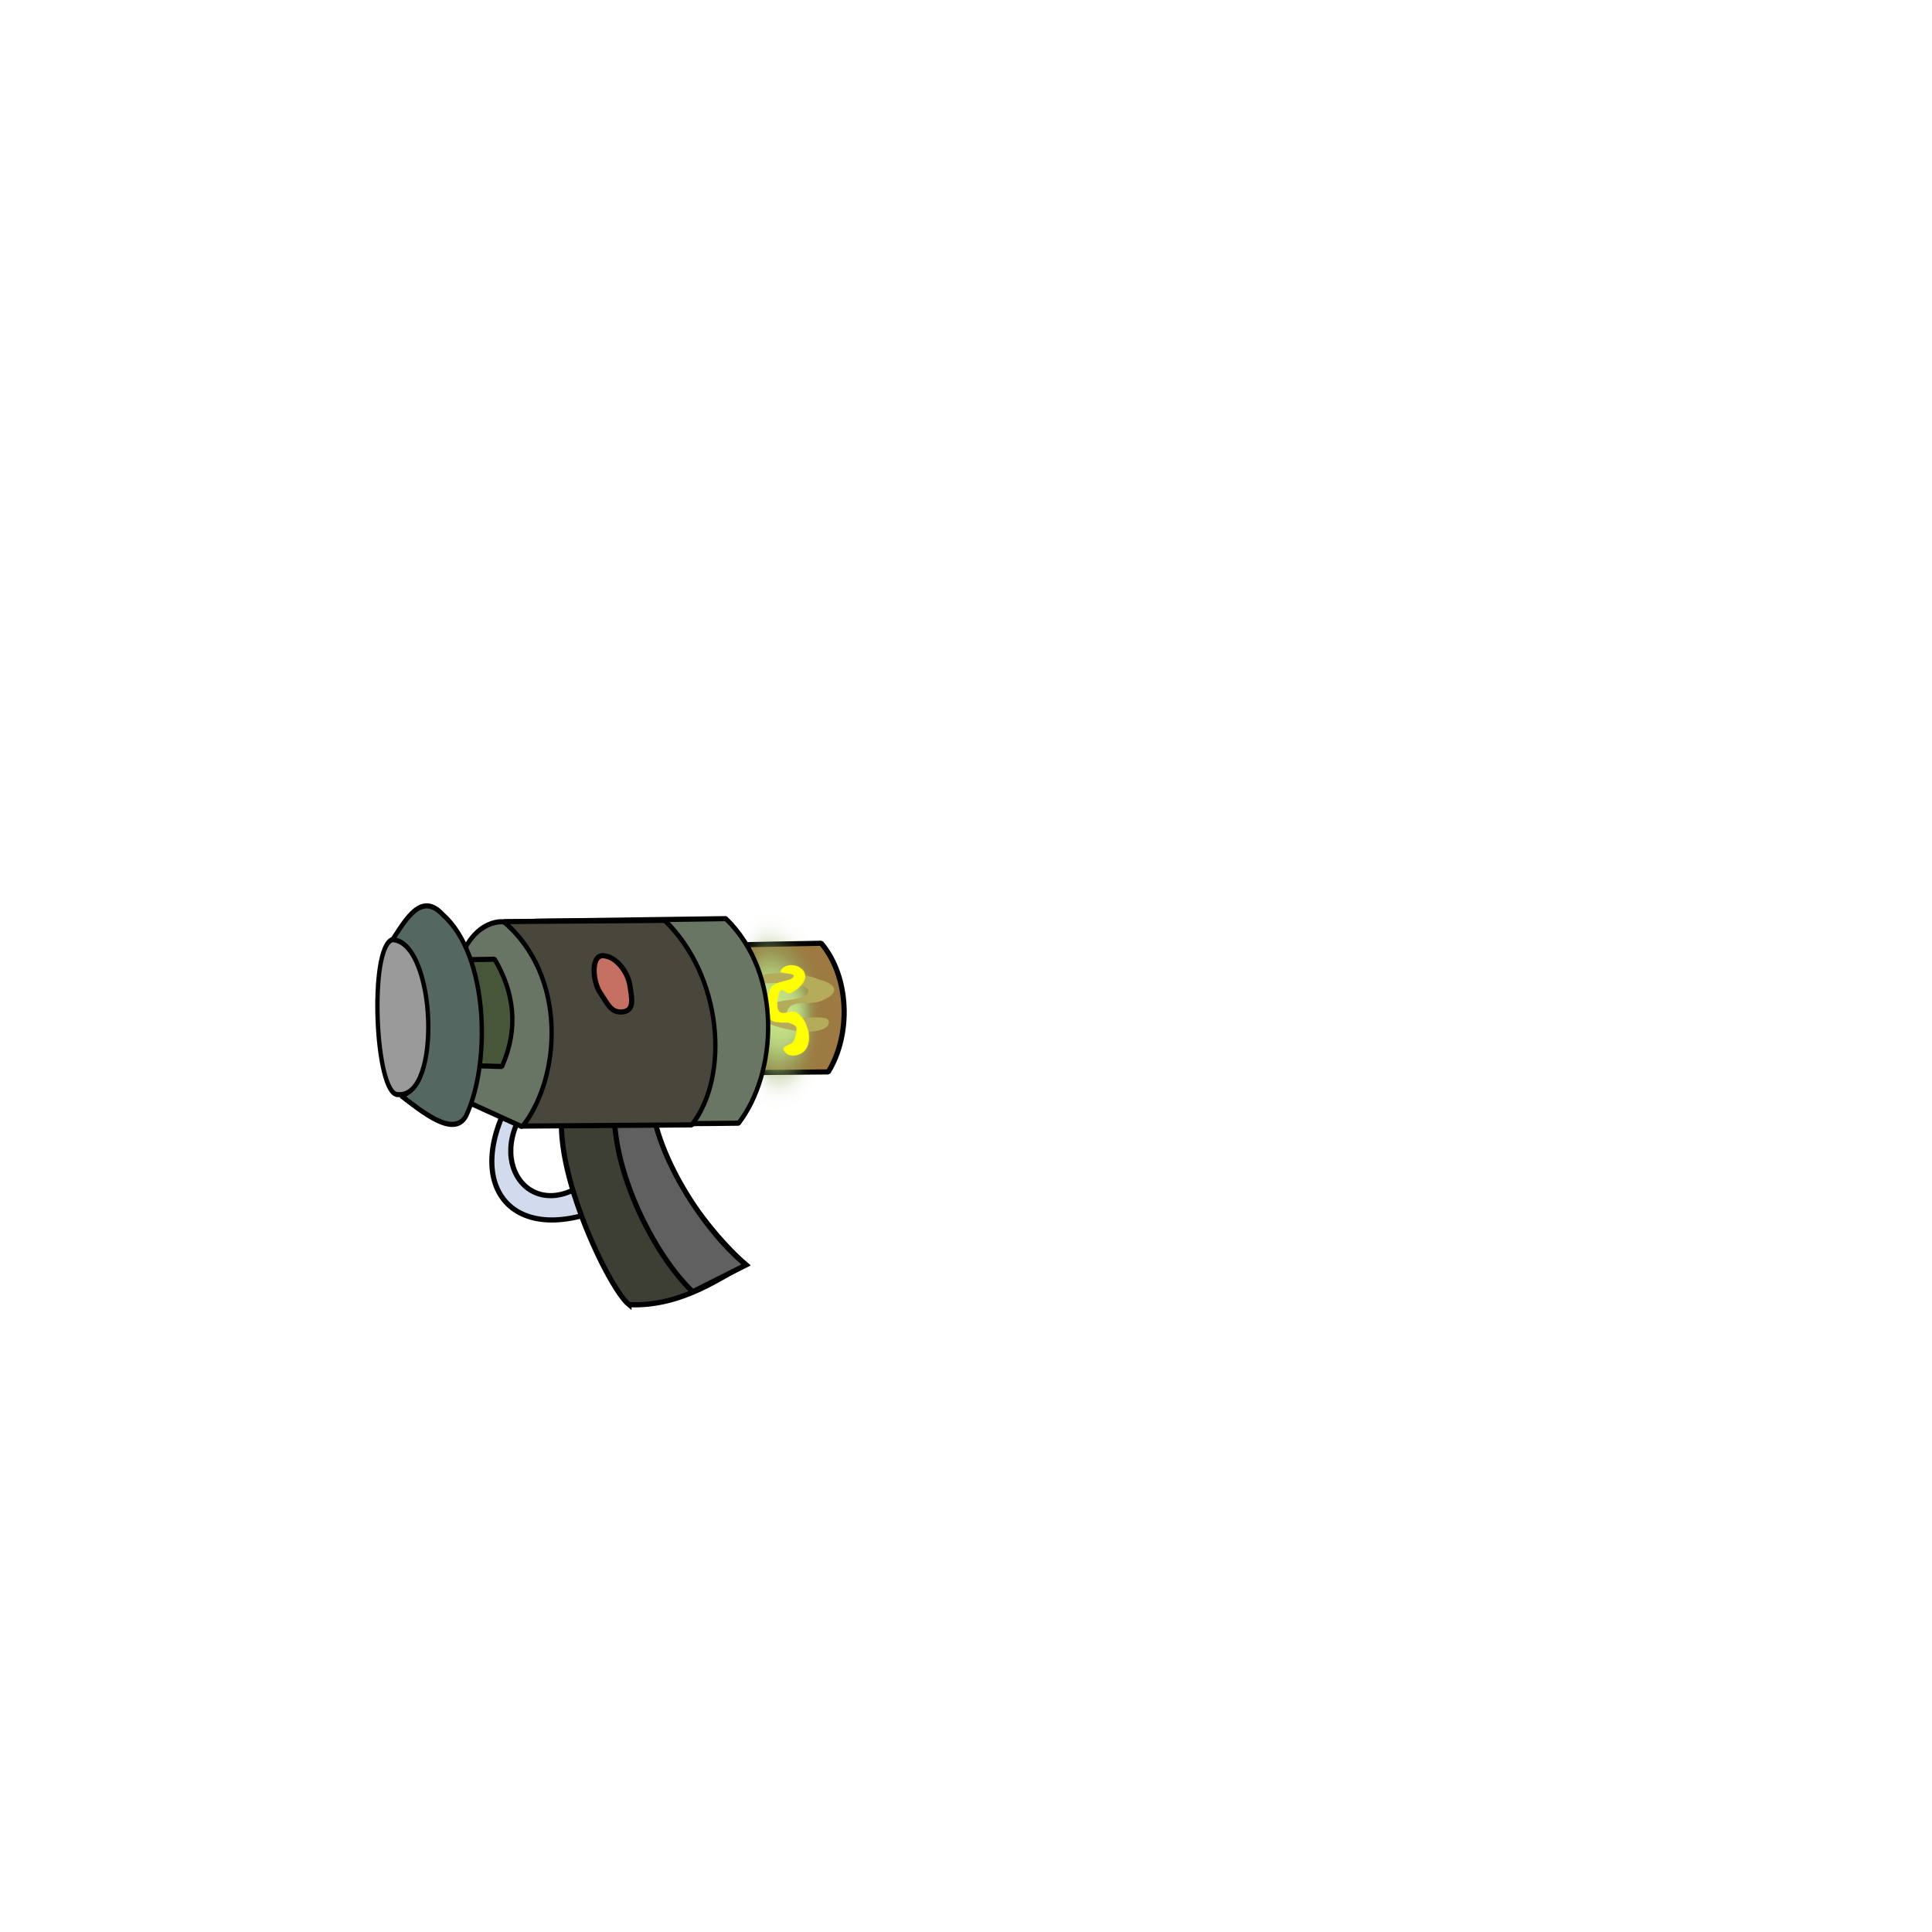
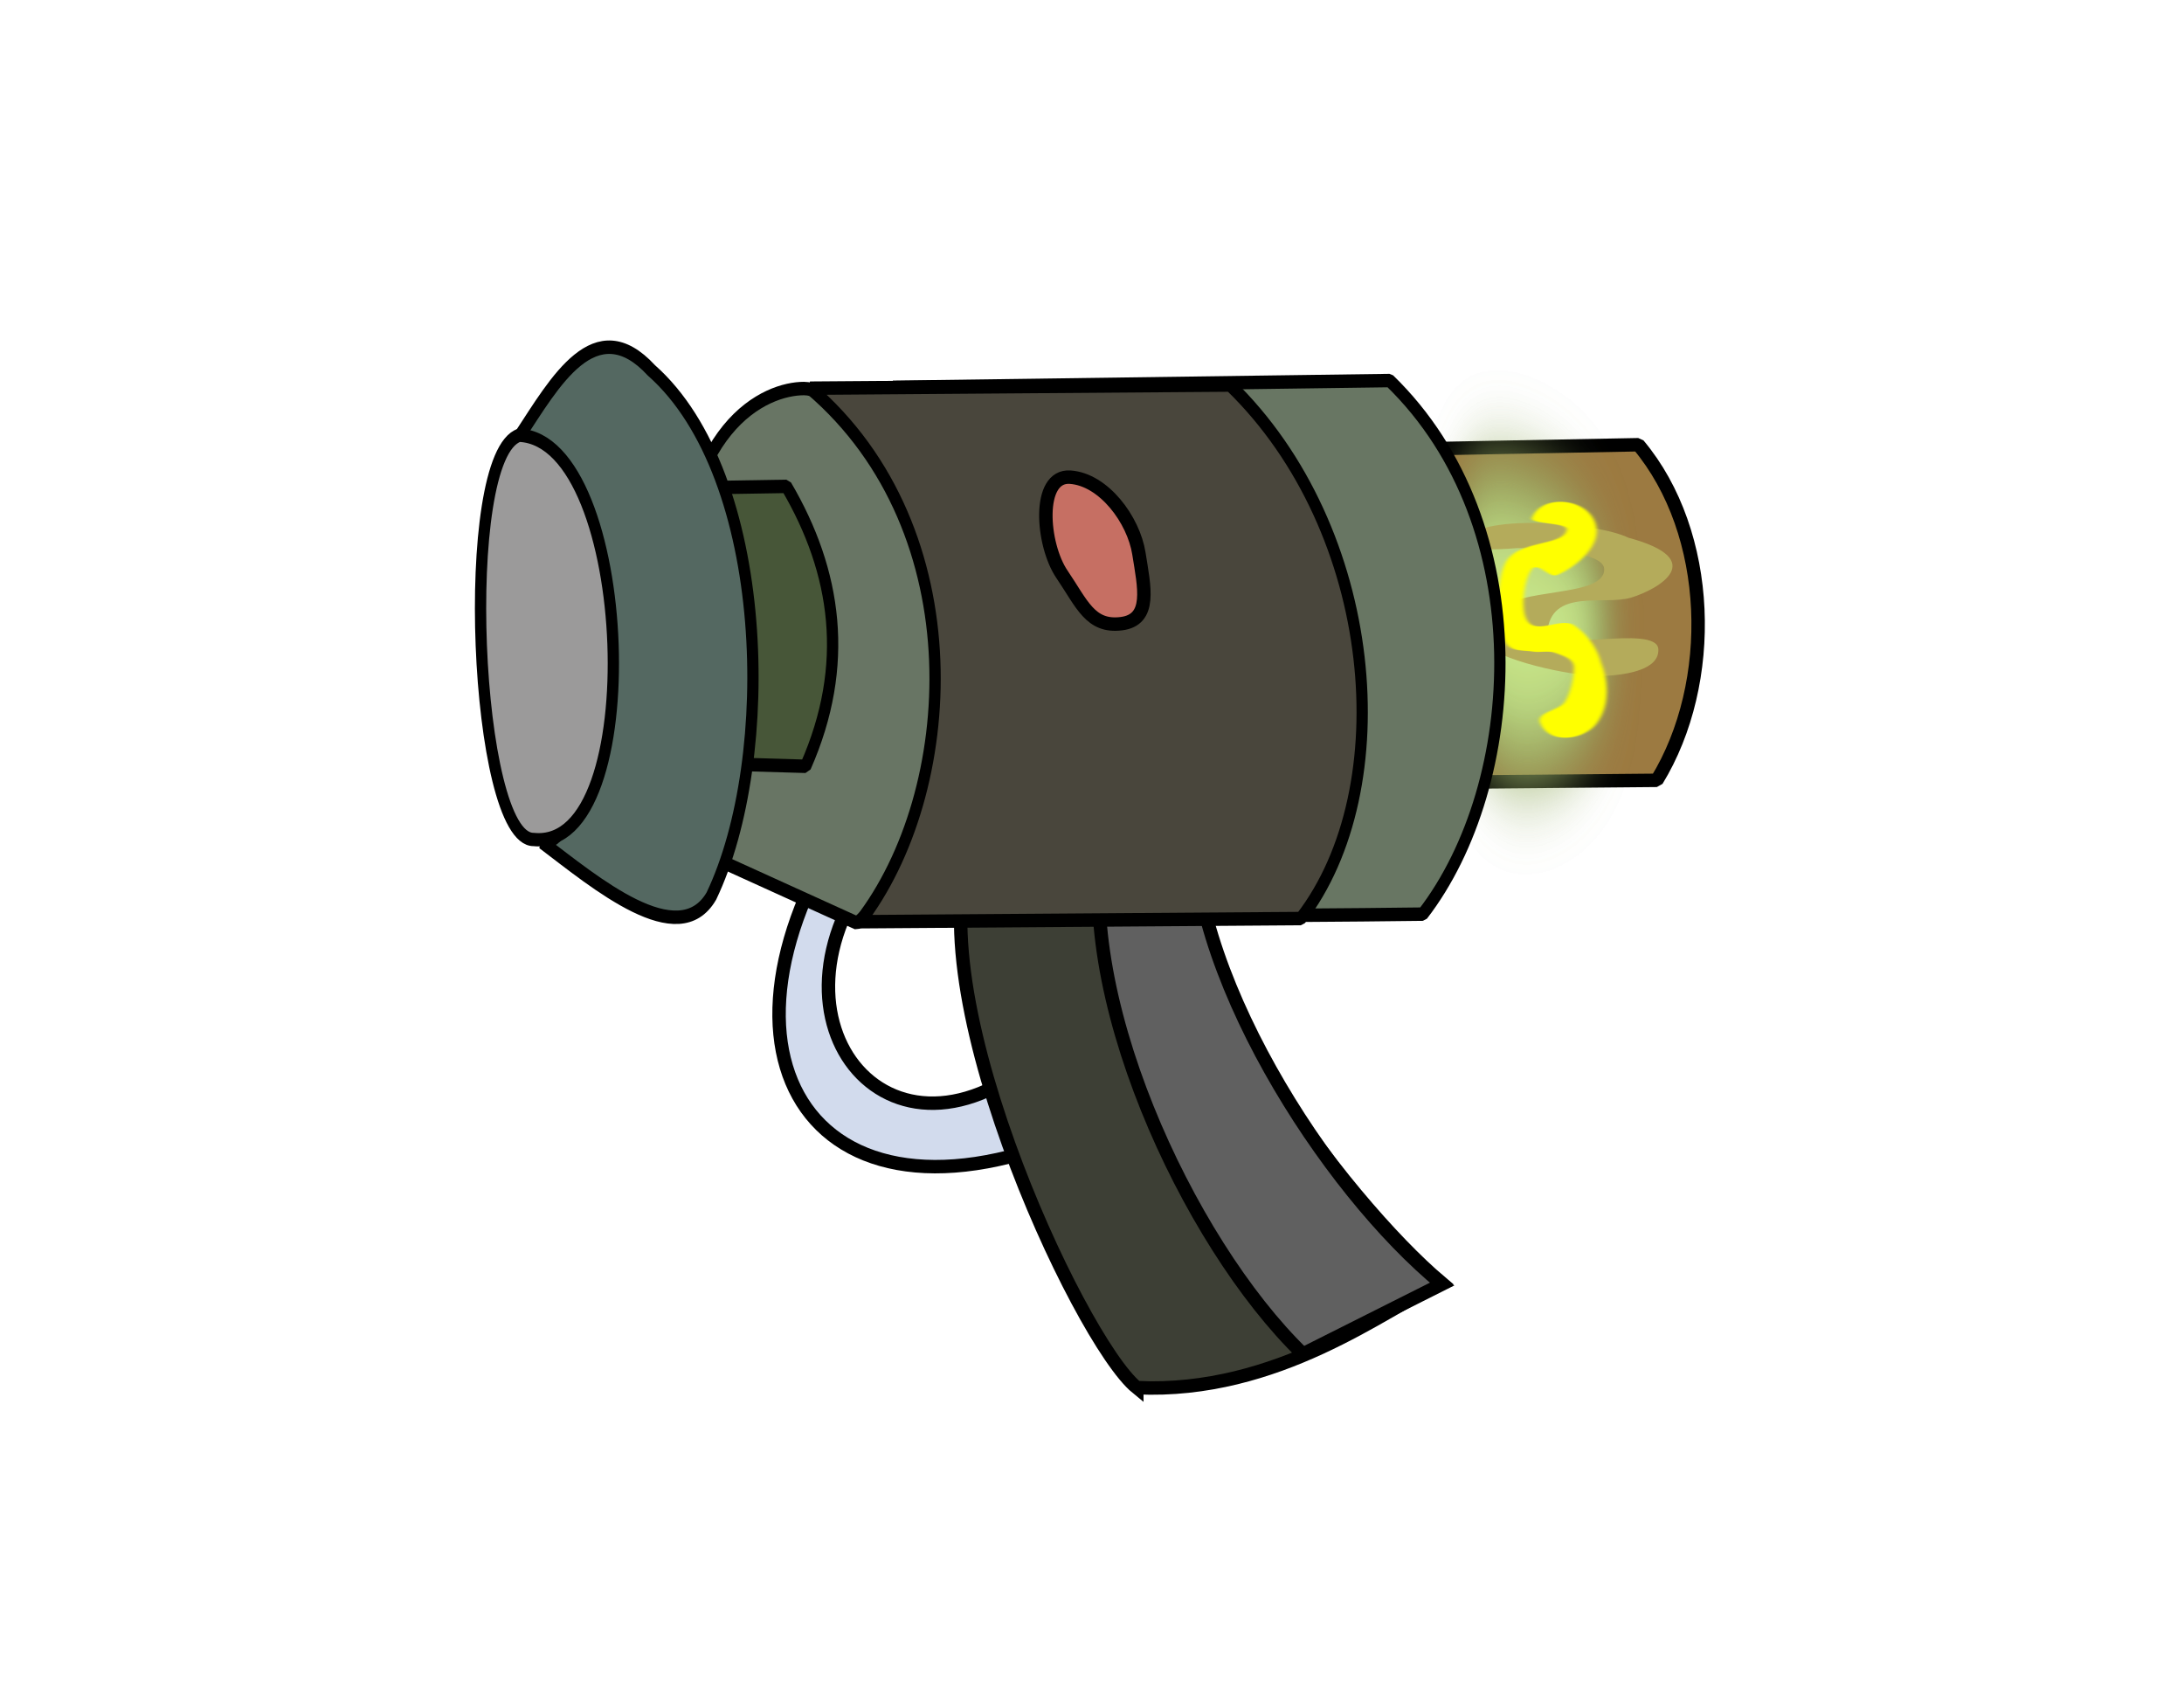
- <svg xmlns="http://www.w3.org/2000/svg" id="eDgTfKUhVsu1" viewBox="0 0 300 300" shape-rendering="geometricPrecision" text-rendering="geometricPrecision">
+ <svg xmlns="http://www.w3.org/2000/svg" id="eDgTfKUhVsu1" viewBox="30 120 130 100" shape-rendering="geometricPrecision" text-rendering="geometricPrecision">
  <defs>
    <filter id="eDgTfKUhVsu3-filter" x="-150%" width="400%" y="-150%" height="400%">
      <feGaussianBlur id="eDgTfKUhVsu3-filter-blur-0" stdDeviation="1,3" result="result" />
      <feGaussianBlur id="eDgTfKUhVsu3-filter-drop-shadow-0-blur" in="result" stdDeviation="0,0" />
      <feOffset id="eDgTfKUhVsu3-filter-drop-shadow-0-offset" dx="0" dy="0" result="tmp" />
      <feFlood id="eDgTfKUhVsu3-filter-drop-shadow-0-flood" flood-color="#000" />
      <feComposite id="eDgTfKUhVsu3-filter-drop-shadow-0-composite" operator="in" in2="tmp" />
      <feMerge id="eDgTfKUhVsu3-filter-drop-shadow-0-merge" result="result">
        <feMergeNode id="eDgTfKUhVsu3-filter-drop-shadow-0-merge-node-1" />
        <feMergeNode id="eDgTfKUhVsu3-filter-drop-shadow-0-merge-node-2" in="result" />
      </feMerge>
    </filter>
    <filter id="eDgTfKUhVsu10-filter" x="-150%" width="400%" y="-150%" height="400%">
      <feGaussianBlur id="eDgTfKUhVsu10-filter-blur-0" stdDeviation="0.2,0" result="result" />
    </filter>
  </defs>
  <path d="M65.023,193.316l20.36-.385c4.42,5.27,4.65,14.169,1.099,19.974l-20.157.183c3.74-4.93,2.778-15.862-1.303-19.772Z" transform="translate(42.13737-46.46223)" fill="#9c7a41" stroke="#000" stroke-width="0.8" stroke-miterlimit="1" />
  <path d="M-2.587,1.365c0-1.982-.049-8.03,2.137-8.03s6.466,2.036,6.836,7.855-2.802,8.145-4.988,8.145-3.985-5.988-3.985-7.97Z" transform="translate(119.1444 155.709)" filter="url(#eDgTfKUhVsu3-filter)" fill="#c6e488" stroke-width="0.8" stroke-linejoin="round" stroke-dashoffset="31.4" />
  <path d="M73.182,195.418c.761-2.586,8.984-1.77,11.178-.366c5.512,1.95,2.016,4.581.183,5.314s-5.439-.889-5.681,3.115c-.114,1.89,7.418-.813,7.513,1.466.073,1.755-1.95,2.267-3.665,2.382s-6.495-1.121-8.063-2.749c-.953-.99.028-1.752.733-2.932c1.355-2.268,7.442-1.209,7.33-3.848-.076-1.771-5.864-1.832-5.864-1.832s-3.971.49-3.665-.55Z" transform="matrix(.88 0 0 0.67 52.70032 21.3209)" fill="#b4ab5b" stroke-width="0.8" />
  <path d="M79.967,193.735c1.053-1.634,5.89-1.281,6.461.58.461,1.503-2.49,2.838-3.976,3.231-.731.193-1.884-.873-2.485-.414-.775.591-1.195,2.514-.58,3.313.882,1.147,3.479-.165,4.804.414c2.257.986,2.734,2.485,2.734,2.485s1.527,2.231-.414,3.976c-1.275,1.147-4.805,1.453-5.716-0-.455-.725,1.884-.799,2.485-1.408.507-.514.905-1.514.911-2.237.006-.645-1.282-.829-1.905-.994-.649-.172-1.596.004-2.237-.083-.86-.117-2.249.064-2.816-.663-.948-1.214-.886-3.875-0-5.136c1.139-1.621,5.811-1.135,6.213-2.237.194-.533-3.786-.352-3.479-.828Z" transform="matrix(.59 0 0 0.9 74.01572-23.55843)" filter="url(#eDgTfKUhVsu10-filter)" fill="#ff0" stroke-width="0.8" />
  <path d="M55.275,187.807l35.192-.192c10.519,8.691,9.247,24.083,2.085,31.77l-4.269.014-28.378.016c7.09-7.603,7.122-23.045-4.63-31.608Z" transform="matrix(.839979-.006006 0.00715 0.999974 35.3796-44.41759)" fill="#687663" stroke="#000" stroke-width="0.8" stroke-miterlimit="1" />
  <path d="M3.674,3.387l.392,2.847C-8.161,7.716,-9.192,21.422,3.873,21.307l.216,5.818c-18.741-5.473-17.039-19.585-.414-23.738Z" transform="matrix(.71934-.694658 0.694658 0.71934 75.04289 169.5119)" fill="#d2dbed" stroke="#000" stroke-width="0.8" />
  <path d="" transform="matrix(.84 0 0 1 45.11203-45.1022)" fill="none" stroke="#000" stroke-width="0.8" stroke-miterlimit="1" />
  <path d="M-5.688,-3.58c0-11.341,6.233-13.463,8.888-13.463s10.039,5.336,10.039,16.678-6.29,15.13-6.29,15.13-12.948-4.942-12.948-4.942.312-9.679.312-13.404Z" transform="matrix(.84 0 0 1 75.1653 160.1676)" fill="#687564" stroke="#000" stroke-width="0.8" stroke-miterlimit="1" />
  <path d="M73.305,194.024l12.58-.17c3.555,5.086,4.528,10.626,1.36,16.66l-13.94-.34c3.74-4.93,4.08-12.24,0-16.15Z" transform="matrix(.84 0 0 1 4.666182-44.90673)" fill="#475638" stroke="#000" stroke-width="0.8" stroke-miterlimit="1" />
  <path d="M56.89,247.693c-3.482-2.846-13.686-24.851-9.488-32.777l12.938-1.294c-2.527,8.049,8.934,22.982,14.663,27.817-3.35,1.596-9.735,6.642-18.113,6.253Z" transform="translate(40.77734-45.1022)" fill="#3d3f35" stroke="#000" stroke-width="0.8" />
  <path d="M54.983,214.302c-2.059,9.544,4.867,24.685,11.794,31.388l8.283-4.162c-6.956-5.695-15.384-18.947-14.754-28.14l-5.324.913Z" transform="translate(40.77733-45.1022)" fill="#606060" stroke="#000" stroke-width="0.8" />
  <g transform="translate(.000001 0)">
    <path d="M56.637,187.64l29.761-.008c10.519,8.691,11.907,24.096,4.745,31.783h-31.239c7.09-7.603,8.484-23.212-3.268-31.775Z" transform="matrix(.839979-.006006 0.00715 0.999974 29.29976-44.1918)" fill="#49463c" stroke="#000" stroke-width="0.8" stroke-miterlimit="1" />
  </g>
  <path d="M15.674,186.204c8.428,6.261,8.906,23.088,4.25,31.281-2.326,3.381-8.241-.806-11.981-3.186c4.9.127,4.247-24.393-1.619-24.185c2.505-3.198,5.357-7.551,9.35-3.91Z" transform="matrix(.84 0 0 1 55.60966-44.15858)" fill="#546861" stroke="#000" stroke-width="0.8" stroke-miterlimit="1" />
  <path d="M7.328,182.634c-4.35,1.246-3.165,24.355,1.02,24.311c8.214.742,7.12-24.003-1.02-24.311Z" transform="matrix(.84 0 0 0.989616 54.75284-34.8319)" fill="#9b9a9a" stroke="#000" stroke-width="0.8" stroke-miterlimit="1" />
  <path d="M-3.726,0.267c-1.321-1.681-1.92-5.799.089-5.799s3.941,2.273,4.395,4.244s1.062,3.891-.758,4.244-2.406-1.008-3.726-2.689Z" transform="matrix(.997564 0.069756-.069756 0.997564 96.94537 154.1719)" fill="#c66f63" stroke="#000" stroke-width="0.8" />
</svg>
